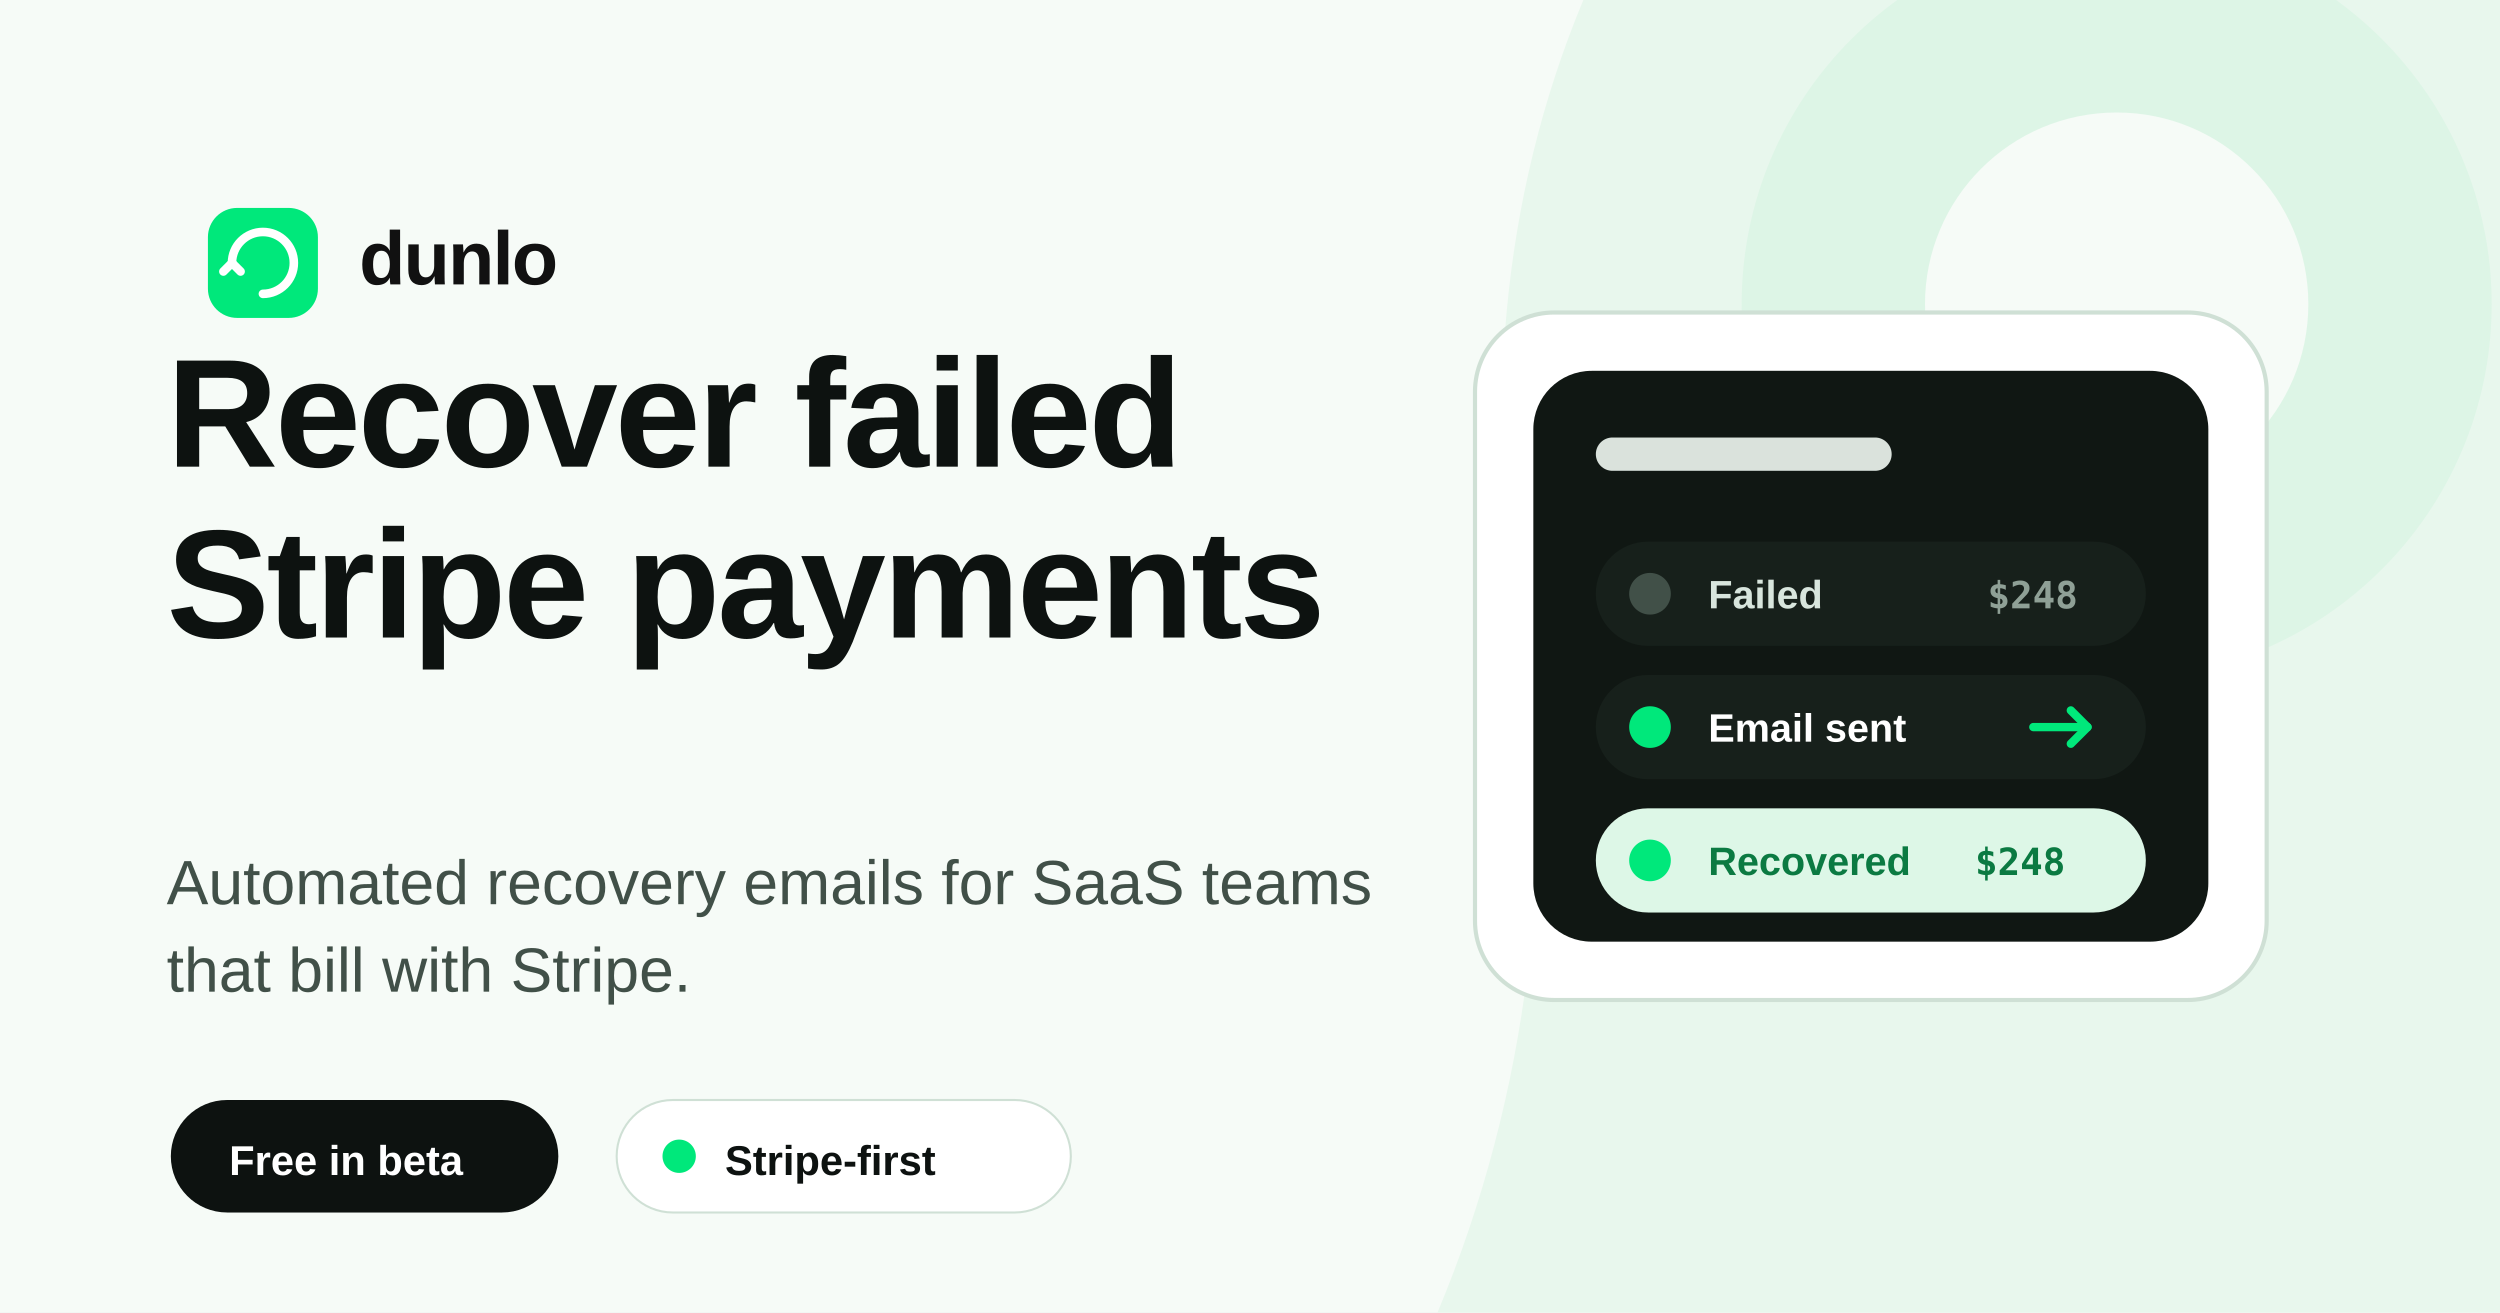
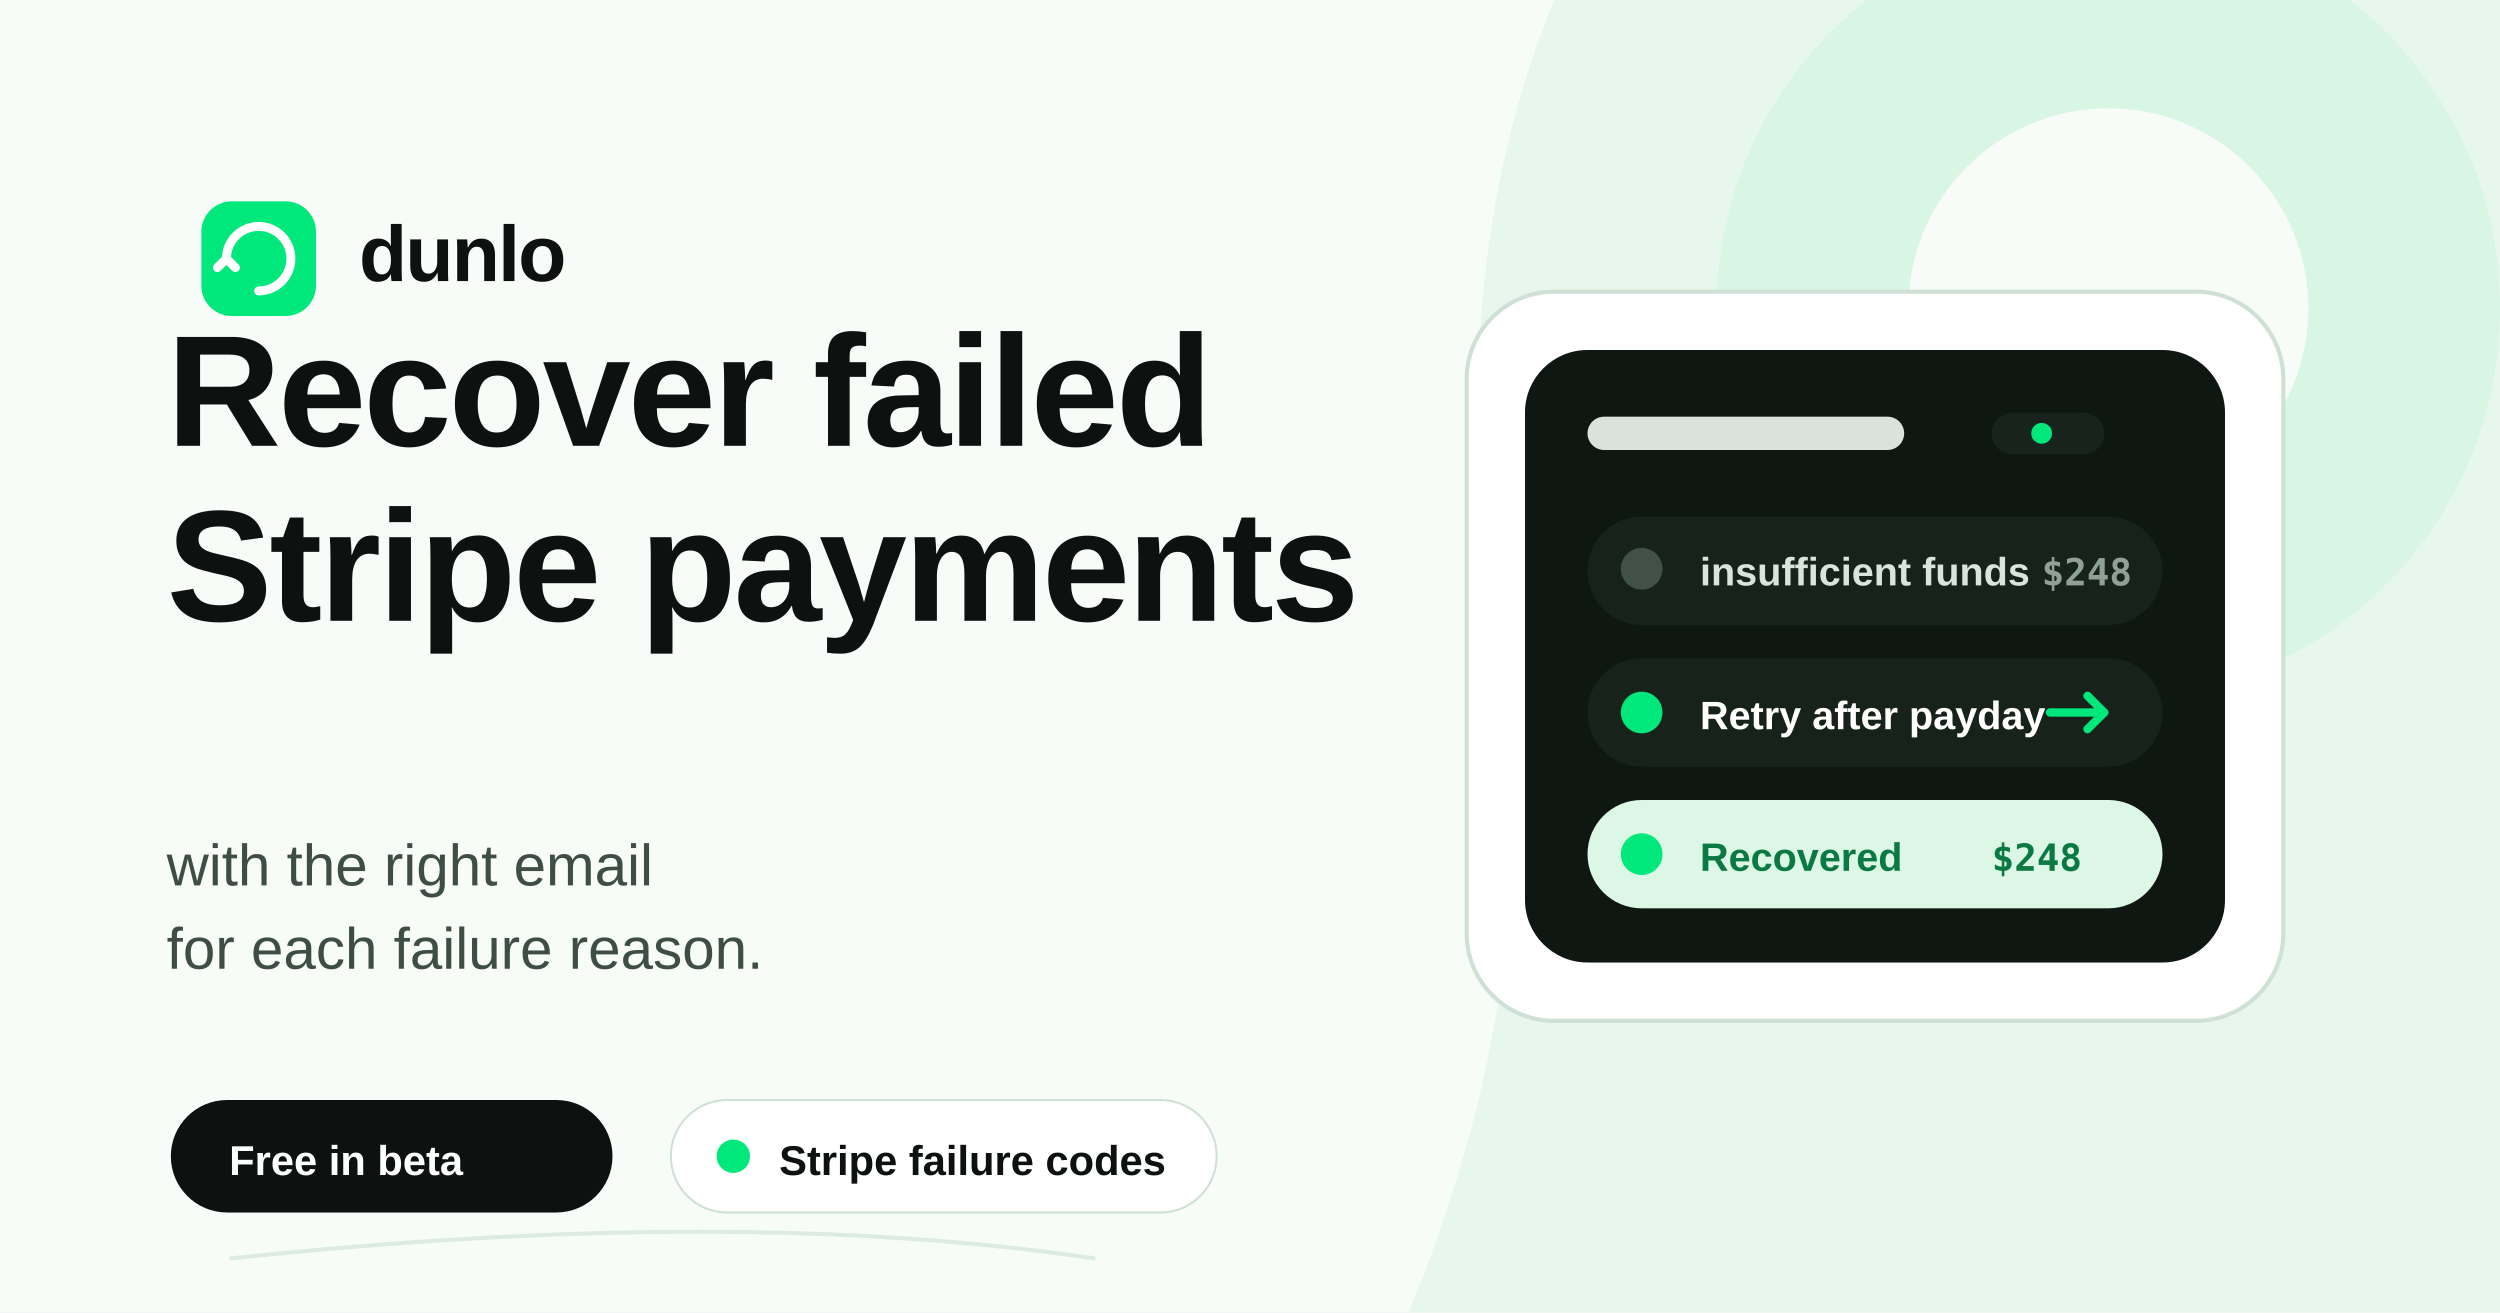
<svg xmlns="http://www.w3.org/2000/svg" width="1200" height="630" viewBox="0 0 1200 630" fill="none">
-   <rect width="1200" height="630" fill="#F6FBF7" />
-   <path d="M760 0H1200V630H690C734 525 748 407 730 302C712 201 720 96 760 0Z" fill="#E8F7ED" />
-   <circle cx="1016" cy="146" r="180" fill="#DDF5E6" />
-   <circle cx="1016" cy="146" r="92" fill="#F6FBF7" />
-   <g transform="translate(80 80) scale(1.65)">
+   <rect width="1200" height="630" fill="#F8FCF9" />
+   <path d="M746 0H1200V630H676C724 516 738 395 719 294C700 191 710 88 746 0Z" fill="#E7F7ED" />
+   <circle cx="1012" cy="148" r="188" fill="#D9F5E4" />
+   <circle cx="1012" cy="148" r="96" fill="#F8FCF9" />
+   <path d="M111 604C272 587 410 587 525 604" stroke="#DDECE3" stroke-width="2" stroke-linecap="round" />
+   <g transform="translate(76 76) scale(1.72)">
    <rect x="12" y="12" width="32" height="32" rx="8.5" fill="#00e87b" />
    <path d="M 28 37 A 9 9 0 1 0 19 28" stroke="white" stroke-width="2.5" stroke-linecap="round" fill="none" />
    <path d="M 16.5 30.5 L 19 28 L 21.5 30.5" stroke="white" stroke-width="2.5" stroke-linecap="round" stroke-linejoin="round" fill="none" />
-     <text x="56" y="28" font-family="Outfit, Arial, sans-serif" font-weight="600" font-size="22" letter-spacing="-0.5" fill="#111111" dominant-baseline="middle">dunlo</text>
+     <text x="56" y="28" font-family="Outfit, Arial, sans-serif" font-weight="600" font-size="22" letter-spacing="-0.5" fill="#0D1210" dominant-baseline="middle">dunlo</text>
  </g>
-   <g transform="translate(80 224)">
-     <text x="0" y="0" font-family="Outfit, Arial, sans-serif" font-size="74" font-weight="800" letter-spacing="-1.4" fill="#0D1210">
+   <g transform="translate(80 214)">
+     <text x="0" y="0" font-family="Outfit, Arial, sans-serif" font-size="76" font-weight="800" letter-spacing="-1.35" fill="#0D1210">
      <tspan x="0" dy="0">Recover failed</tspan>
-       <tspan x="0" dy="82">Stripe payments</tspan>
+       <tspan x="0" dy="84">Stripe payments</tspan>
    </text>
-     <text x="0" y="210" font-family="Outfit, Arial, sans-serif" font-size="30" font-weight="500" fill="#415048">
-       <tspan x="0" dy="0">Automated recovery emails for SaaS teams</tspan>
-       <tspan x="0" dy="42">that bill with Stripe.</tspan>
+     <text x="0" y="211" font-family="Outfit, Arial, sans-serif" font-size="28" font-weight="500" fill="#3E4E45">
+       <tspan x="0" dy="0">with the right email</tspan>
+       <tspan x="0" dy="40">for each failure reason.</tspan>
    </text>
  </g>
  <g transform="translate(82 528)">
-     <rect x="0" y="0" width="186" height="54" rx="27" fill="#0D1210" />
+     <rect x="0" y="0" width="212" height="54" rx="27" fill="#0D1210" />
    <text x="28" y="36" font-family="Outfit, Arial, sans-serif" font-size="20" font-weight="700" fill="#FFFFFF">Free in beta</text>
-     <rect x="214" y="0" width="218" height="54" rx="27" fill="#FFFFFF" stroke="#CFE0D5" />
-     <circle cx="244" cy="27" r="8" fill="#00e87b" />
-     <text x="266" y="36" font-family="Outfit, Arial, sans-serif" font-size="20" font-weight="700" fill="#0D1210">Stripe-first</text>
+     <rect x="240" y="0" width="262" height="54" rx="27" fill="#FFFFFF" stroke="#CFE0D5" />
+     <circle cx="270" cy="27" r="8" fill="#00e87b" />
+     <text x="292" y="36" font-family="Outfit, Arial, sans-serif" font-size="20" font-weight="700" fill="#0D1210">Stripe failure codes</text>
  </g>
-   <g transform="translate(708 150)">
-     <rect x="0" y="0" width="380" height="330" rx="38" fill="#FFFFFF" stroke="#CFE0D5" stroke-width="2" />
-     <rect x="28" y="28" width="324" height="274" rx="28" fill="#101713" />
-     <rect x="58" y="60" width="142" height="16" rx="8" fill="#EFF8F2" opacity="0.9" />
-     <g transform="translate(58 110)">
-       <rect x="0" y="0" width="264" height="50" rx="25" fill="#17201B" />
+   <g transform="translate(704 140)">
+     <rect x="0" y="0" width="392" height="350" rx="42" fill="#FFFFFF" stroke="#CFE0D5" stroke-width="2" />
+     <rect x="28" y="28" width="336" height="294" rx="30" fill="#0F1712" />
+     <rect x="58" y="60" width="152" height="16" rx="8" fill="#EFF8F2" opacity="0.9" />
+     <rect x="252" y="58" width="54" height="20" rx="10" fill="#17231C" />
+     <circle cx="276" cy="68" r="5" fill="#00e87b" />
+     <g transform="translate(58 108)">
+       <rect x="0" y="0" width="276" height="52" rx="26" fill="#17221B" />
      <circle cx="26" cy="25" r="10" fill="#415048" />
-       <text x="54" y="32" font-family="Outfit, Arial, sans-serif" font-size="19" font-weight="700" fill="#D8E5DD">Failed</text>
-       <text x="188" y="32" font-family="JetBrains Mono, Menlo, monospace" font-size="18" font-weight="700" fill="#8FA096">$248</text>
+       <text x="54" y="33" font-family="Outfit, Arial, sans-serif" font-size="19" font-weight="700" fill="#D8E5DD">insufficient funds</text>
+       <text x="218" y="33" font-family="JetBrains Mono, Menlo, monospace" font-size="18" font-weight="700" fill="#8FA096">$248</text>
    </g>
-     <g transform="translate(58 174)">
-       <rect x="0" y="0" width="264" height="50" rx="25" fill="#17201B" />
-       <circle cx="26" cy="25" r="10" fill="#00e87b" />
-       <text x="54" y="32" font-family="Outfit, Arial, sans-serif" font-size="19" font-weight="700" fill="#FFFFFF">Email sent</text>
-       <path d="M210 25H236" stroke="#00e87b" stroke-width="4" stroke-linecap="round" />
-       <path d="M228 17L236 25L228 33" stroke="#00e87b" stroke-width="4" stroke-linecap="round" stroke-linejoin="round" />
+     <g transform="translate(58 176)">
+       <rect x="0" y="0" width="276" height="52" rx="26" fill="#17221B" />
+       <circle cx="26" cy="26" r="10" fill="#00e87b" />
+       <text x="54" y="34" font-family="Outfit, Arial, sans-serif" font-size="19" font-weight="700" fill="#FFFFFF">Retry after payday</text>
+       <path d="M222 26H248" stroke="#00e87b" stroke-width="4" stroke-linecap="round" />
+       <path d="M240 18L248 26L240 34" stroke="#00e87b" stroke-width="4" stroke-linecap="round" stroke-linejoin="round" />
    </g>
-     <g transform="translate(58 238)">
-       <rect x="0" y="0" width="264" height="50" rx="25" fill="#DDF7E7" />
-       <circle cx="26" cy="25" r="10" fill="#00e87b" />
-       <text x="54" y="32" font-family="Outfit, Arial, sans-serif" font-size="19" font-weight="800" fill="#0B7A42">Recovered</text>
-       <text x="182" y="32" font-family="JetBrains Mono, Menlo, monospace" font-size="18" font-weight="800" fill="#0B7A42">$248</text>
+     <g transform="translate(58 244)">
+       <rect x="0" y="0" width="276" height="52" rx="26" fill="#DDF7E7" />
+       <circle cx="26" cy="26" r="10" fill="#00e87b" />
+       <text x="54" y="34" font-family="Outfit, Arial, sans-serif" font-size="19" font-weight="800" fill="#0B7A42">Recovered</text>
+       <text x="194" y="34" font-family="JetBrains Mono, Menlo, monospace" font-size="18" font-weight="800" fill="#0B7A42">$248</text>
    </g>
  </g>
</svg>
